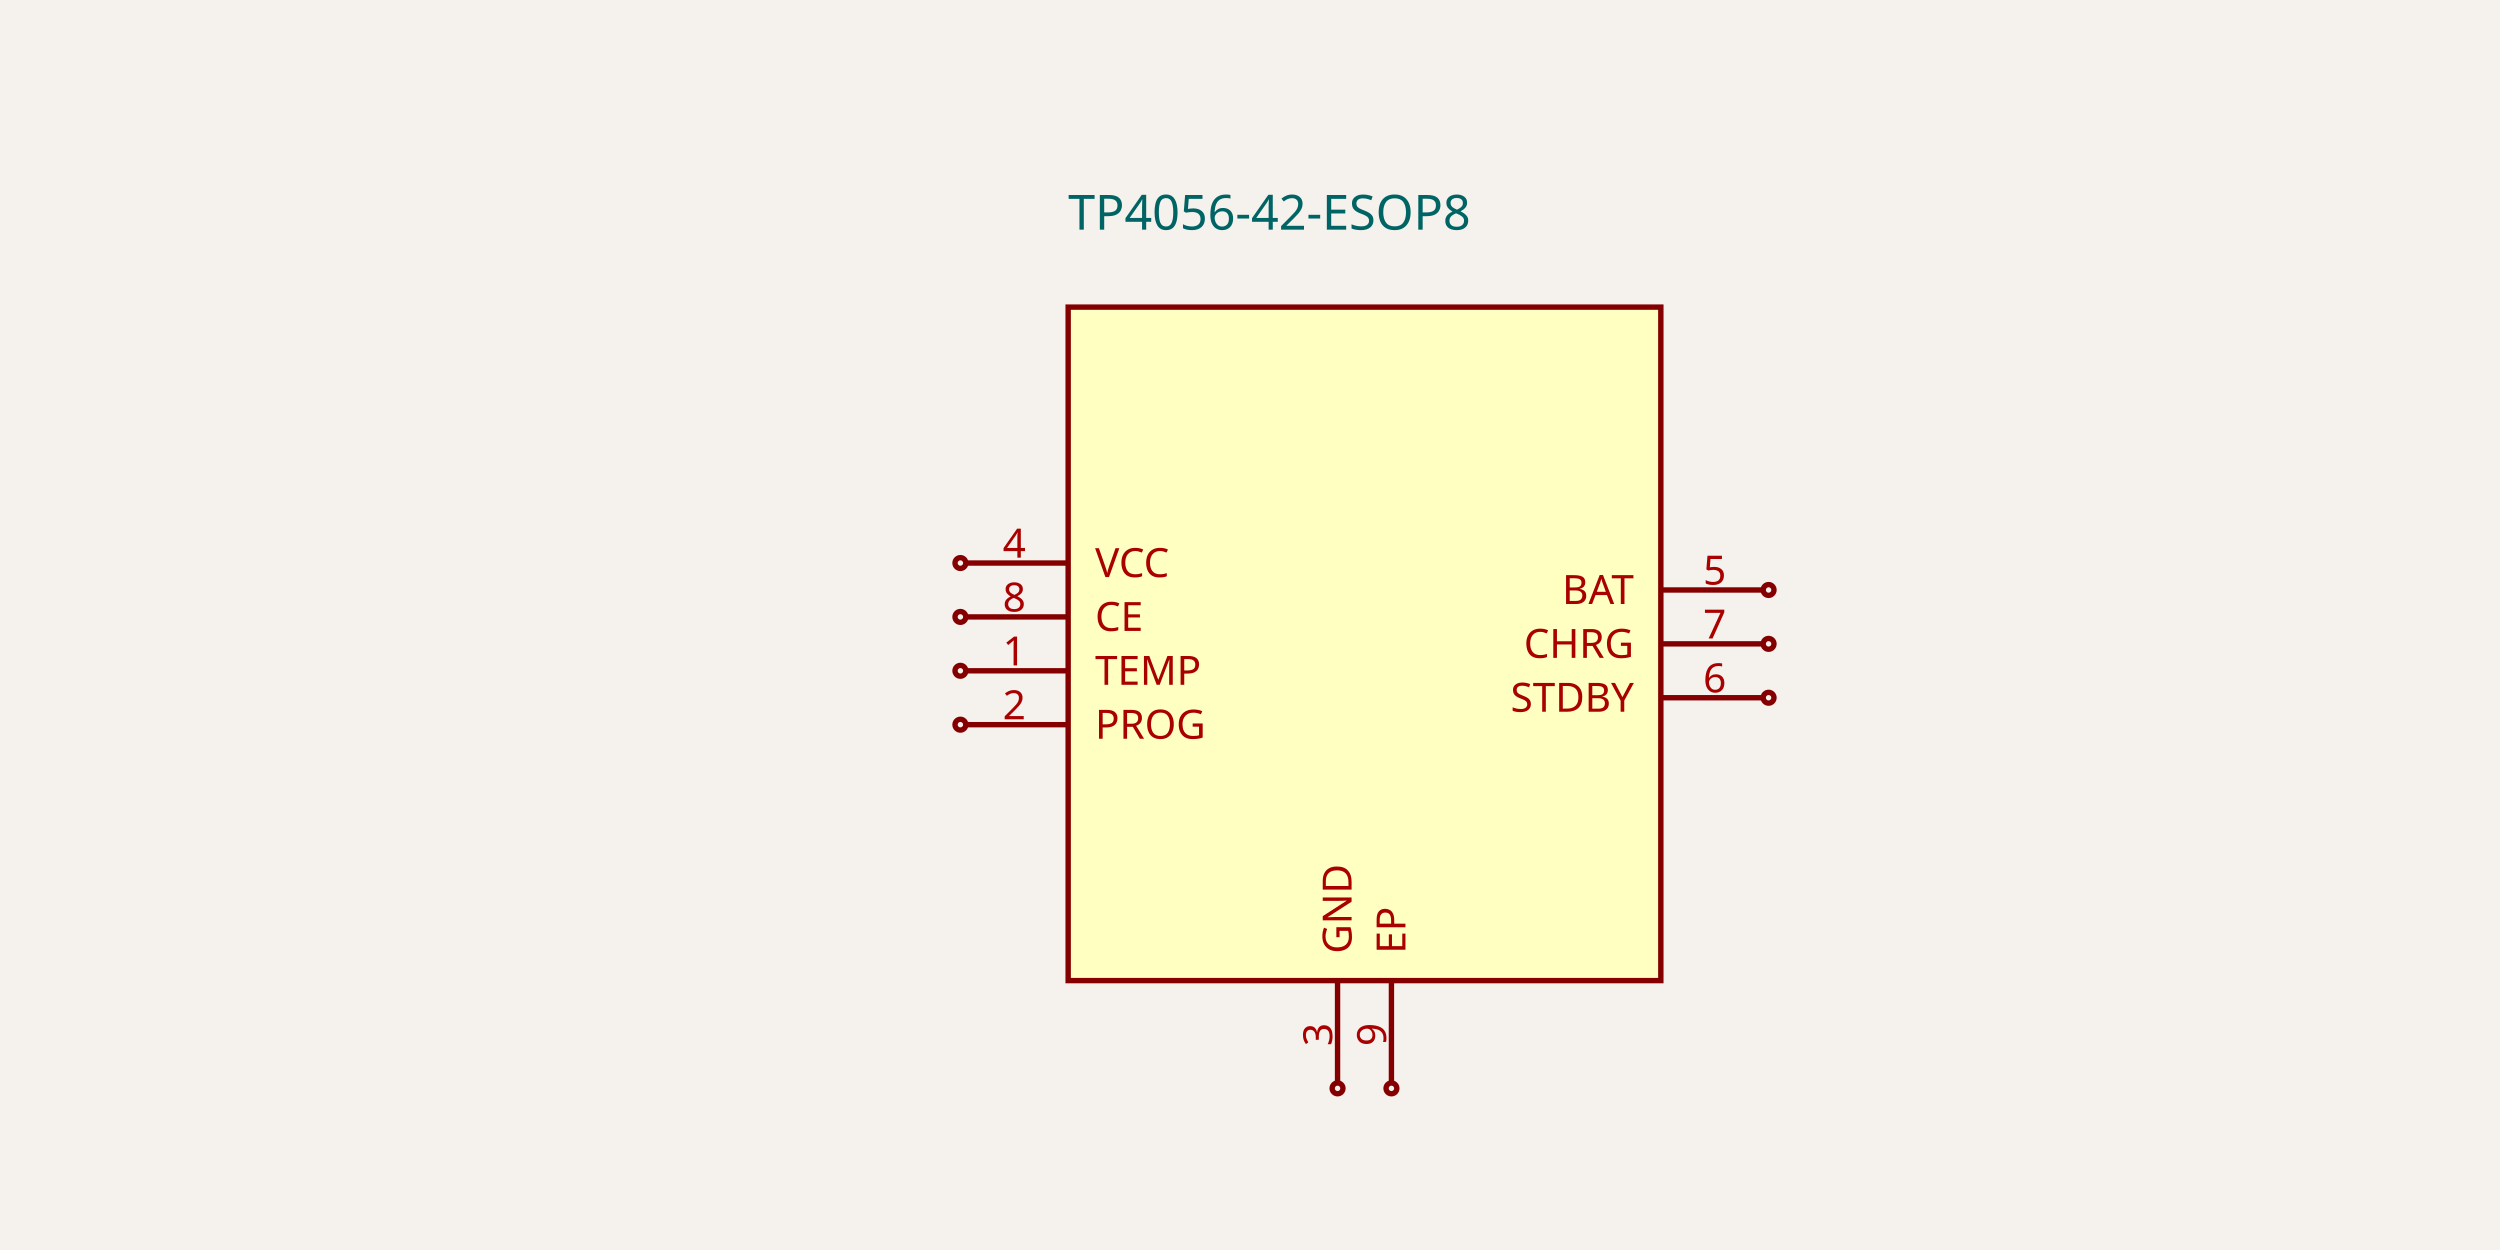
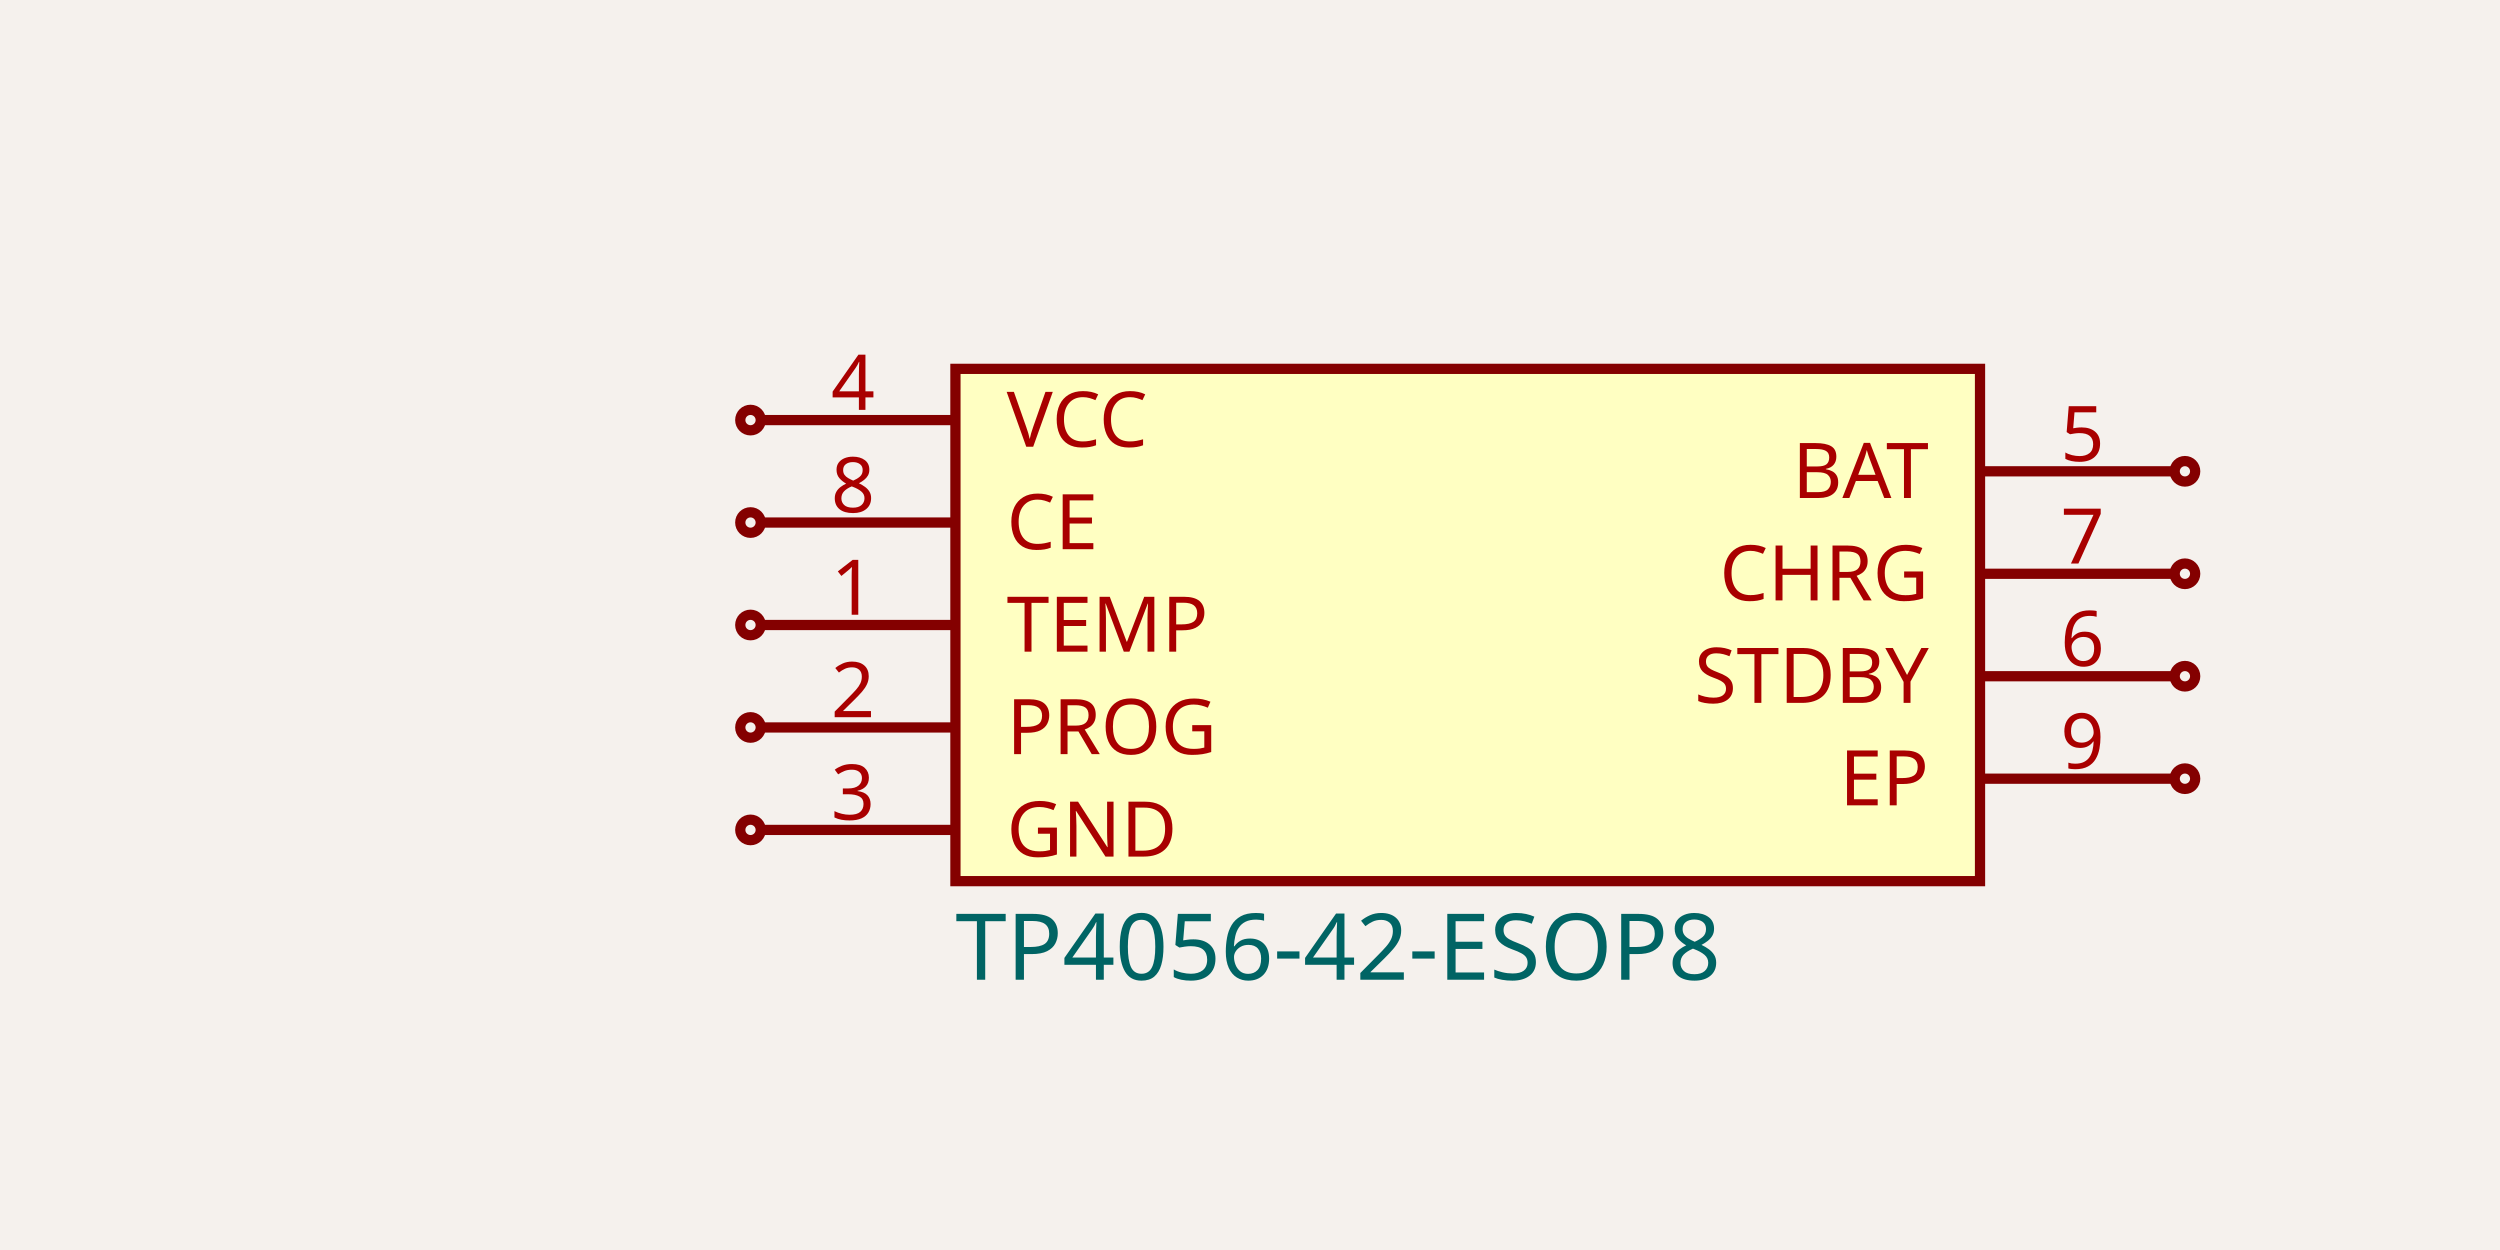
- <svg xmlns="http://www.w3.org/2000/svg" class="tscircuit-schematic" width="1200" height="600" style="background-color: rgb(245, 241, 237)" data-real-to-screen-transform="matrix(129.3103448276,0,0,-129.3103448276,654.9568965517,309.0517241379)">
+ <svg xmlns="http://www.w3.org/2000/svg" class="tscircuit-schematic" width="1200" height="600" style="background-color: rgb(245, 241, 237)" data-real-to-screen-transform="matrix(245.9016393443,0,0,-245.9016393443,704.5081967213,300)">
  <style>
              .boundary { fill: rgb(245, 241, 237); }
              .schematic-boundary { fill: none; stroke: #fff; }
              .component { fill: none; stroke: rgb(132, 0, 0); }
              .chip { fill: rgb(255, 255, 194); stroke: rgb(132, 0, 0); }
              .component-pin { fill: none; stroke: rgb(132, 0, 0); }
              .text { font-family: sans-serif; fill: rgb(0, 150, 0); }
              .pin-number { fill: rgb(169, 0, 0); }
              .port-label { fill: rgb(0, 100, 100); }
              .component-name { fill: rgb(0, 100, 100); }
              
            </style>
  <rect class="boundary" x="0" y="0" width="1200" height="600" />
  <g class="sch-component" data-circuit-json-type="schematic_component" data-schematic-component-id="schematic_component_0">
-     <rect class="component chip sch-component-body" x="512.716" y="147.414" width="284.483" height="323.276" stroke-width="2.586px" fill="rgb(255, 255, 194)" stroke="rgb(132, 0, 0)" />
-     <rect class="component-overlay sch-component-overlay" x="512.716" y="147.414" width="284.483" height="323.276" fill="transparent" />
-     <text class="sch-text" x="512.716" y="102.155" fill="#006464" text-anchor="start" dominant-baseline="middle" font-family="sans-serif" font-size="23.276px" transform="rotate(0, 512.7155, 102.1552)">TP4056-42-ESOP8</text>
-     <text class="sch-text" x="512.716" y="76.293" fill="#006464" text-anchor="start" dominant-baseline="middle" font-family="sans-serif" font-size="23.276px" transform="rotate(0, 512.7155, 76.2931)" />
-     <line class="component-pin sch-component-pin sch-port-line" x1="512.716" y1="321.983" x2="463.578" y2="321.983" stroke-width="2.586px" />
+     <rect class="component chip sch-component-body" x="458.607" y="177.049" width="491.803" height="245.902" stroke-width="4.918px" fill="rgb(255, 255, 194)" stroke="rgb(132, 0, 0)" />
+     <rect class="component-overlay sch-component-overlay" x="458.607" y="177.049" width="491.803" height="245.902" fill="transparent" />
+     <text class="sch-text" x="458.607" y="454.918" fill="#006464" text-anchor="start" dominant-baseline="middle" font-family="sans-serif" font-size="44.262px" transform="rotate(0, 458.6066, 454.918)">TP4056-42-ESOP8</text>
+     <text class="sch-text" x="458.607" y="145.082" fill="#006464" text-anchor="start" dominant-baseline="middle" font-family="sans-serif" font-size="44.262px" transform="rotate(0, 458.6066, 145.082)" />
+     <line class="component-pin sch-component-pin sch-port-line" x1="458.607" y1="300" x2="365.164" y2="300" stroke-width="4.918px" />
    <g class="sch-port" data-schematic-port-id="source_port_0">
-       <circle class="component-pin sch-component-pin sch-port-terminal" cx="460.991" cy="321.983" r="2.586" stroke-width="2.586px" />
-       <rect x="458.405" y="319.397" width="5.172" height="5.172" opacity="0" />
+       <circle class="component-pin sch-component-pin sch-port-terminal" cx="360.246" cy="300" r="4.918" stroke-width="4.918px" />
+       <rect x="355.328" y="295.082" width="9.836" height="9.836" opacity="0" />
    </g>
-     <text class="pin-number sch-pin-number" x="486.853" y="319.397" style="font-family: sans-serif;" fill="rgb(169, 0, 0)" text-anchor="middle" dominant-baseline="auto" font-size="19.397px" transform="">1</text>
-     <text class="pin-number sch-pin-label" x="525.647" y="321.983" style="font-family: sans-serif;" fill="rgb(169, 0, 0)" text-anchor="start" dominant-baseline="middle" font-size="19.397px" transform="">TEMP</text>
-     <line class="component-pin sch-component-pin sch-port-line" x1="512.716" y1="347.845" x2="463.578" y2="347.845" stroke-width="2.586px" />
+     <text class="pin-number sch-pin-number" x="409.426" y="295.082" style="font-family: sans-serif;" fill="rgb(169, 0, 0)" text-anchor="middle" dominant-baseline="auto" font-size="36.885px" transform="">1</text>
+     <text class="pin-number sch-pin-label" x="483.197" y="300" style="font-family: sans-serif;" fill="rgb(169, 0, 0)" text-anchor="start" dominant-baseline="middle" font-size="36.885px" transform="">TEMP</text>
+     <line class="component-pin sch-component-pin sch-port-line" x1="458.607" y1="349.18" x2="365.164" y2="349.18" stroke-width="4.918px" />
    <g class="sch-port" data-schematic-port-id="source_port_1">
-       <circle class="component-pin sch-component-pin sch-port-terminal" cx="460.991" cy="347.845" r="2.586" stroke-width="2.586px" />
-       <rect x="458.405" y="345.259" width="5.172" height="5.172" opacity="0" />
+       <circle class="component-pin sch-component-pin sch-port-terminal" cx="360.246" cy="349.18" r="4.918" stroke-width="4.918px" />
+       <rect x="355.328" y="344.262" width="9.836" height="9.836" opacity="0" />
    </g>
-     <text class="pin-number sch-pin-number" x="486.853" y="345.259" style="font-family: sans-serif;" fill="rgb(169, 0, 0)" text-anchor="middle" dominant-baseline="auto" font-size="19.397px" transform="">2</text>
-     <text class="pin-number sch-pin-label" x="525.647" y="347.845" style="font-family: sans-serif;" fill="rgb(169, 0, 0)" text-anchor="start" dominant-baseline="middle" font-size="19.397px" transform="">PROG</text>
-     <line class="component-pin sch-component-pin sch-port-line" x1="642.026" y1="470.69" x2="642.026" y2="519.828" stroke-width="2.586px" />
+     <text class="pin-number sch-pin-number" x="409.426" y="344.262" style="font-family: sans-serif;" fill="rgb(169, 0, 0)" text-anchor="middle" dominant-baseline="auto" font-size="36.885px" transform="">2</text>
+     <text class="pin-number sch-pin-label" x="483.197" y="349.18" style="font-family: sans-serif;" fill="rgb(169, 0, 0)" text-anchor="start" dominant-baseline="middle" font-size="36.885px" transform="">PROG</text>
+     <line class="component-pin sch-component-pin sch-port-line" x1="458.607" y1="398.361" x2="365.164" y2="398.361" stroke-width="4.918px" />
    <g class="sch-port" data-schematic-port-id="source_port_2">
-       <circle class="component-pin sch-component-pin sch-port-terminal" cx="642.026" cy="522.414" r="2.586" stroke-width="2.586px" />
-       <rect x="639.44" y="519.828" width="5.172" height="5.172" opacity="0" />
+       <circle class="component-pin sch-component-pin sch-port-terminal" cx="360.246" cy="398.361" r="4.918" stroke-width="4.918px" />
+       <rect x="355.328" y="393.443" width="9.836" height="9.836" opacity="0" />
    </g>
-     <text class="pin-number sch-pin-number" x="639.44" y="496.552" style="font-family: sans-serif;" fill="rgb(169, 0, 0)" text-anchor="middle" dominant-baseline="auto" font-size="19.397px" transform="rotate(-90 639.4397 496.5517)">3</text>
-     <text class="pin-number sch-pin-label" x="642.026" y="457.759" style="font-family: sans-serif;" fill="rgb(169, 0, 0)" text-anchor="start" dominant-baseline="middle" font-size="19.397px" transform="rotate(-90 642.0259 457.7586)">GND</text>
-     <line class="component-pin sch-component-pin sch-port-line" x1="512.716" y1="270.259" x2="463.578" y2="270.259" stroke-width="2.586px" />
+     <text class="pin-number sch-pin-number" x="409.426" y="393.443" style="font-family: sans-serif;" fill="rgb(169, 0, 0)" text-anchor="middle" dominant-baseline="auto" font-size="36.885px" transform="">3</text>
+     <text class="pin-number sch-pin-label" x="483.197" y="398.361" style="font-family: sans-serif;" fill="rgb(169, 0, 0)" text-anchor="start" dominant-baseline="middle" font-size="36.885px" transform="">GND</text>
+     <line class="component-pin sch-component-pin sch-port-line" x1="458.607" y1="201.639" x2="365.164" y2="201.639" stroke-width="4.918px" />
    <g class="sch-port" data-schematic-port-id="source_port_3">
-       <circle class="component-pin sch-component-pin sch-port-terminal" cx="460.991" cy="270.259" r="2.586" stroke-width="2.586px" />
-       <rect x="458.405" y="267.672" width="5.172" height="5.172" opacity="0" />
+       <circle class="component-pin sch-component-pin sch-port-terminal" cx="360.246" cy="201.639" r="4.918" stroke-width="4.918px" />
+       <rect x="355.328" y="196.721" width="9.836" height="9.836" opacity="0" />
    </g>
-     <text class="pin-number sch-pin-number" x="486.853" y="267.672" style="font-family: sans-serif;" fill="rgb(169, 0, 0)" text-anchor="middle" dominant-baseline="auto" font-size="19.397px" transform="">4</text>
-     <text class="pin-number sch-pin-label" x="525.647" y="270.259" style="font-family: sans-serif;" fill="rgb(169, 0, 0)" text-anchor="start" dominant-baseline="middle" font-size="19.397px" transform="">VCC</text>
-     <line class="component-pin sch-component-pin sch-port-line" x1="797.198" y1="283.19" x2="846.336" y2="283.19" stroke-width="2.586px" />
+     <text class="pin-number sch-pin-number" x="409.426" y="196.721" style="font-family: sans-serif;" fill="rgb(169, 0, 0)" text-anchor="middle" dominant-baseline="auto" font-size="36.885px" transform="">4</text>
+     <text class="pin-number sch-pin-label" x="483.197" y="201.639" style="font-family: sans-serif;" fill="rgb(169, 0, 0)" text-anchor="start" dominant-baseline="middle" font-size="36.885px" transform="">VCC</text>
+     <line class="component-pin sch-component-pin sch-port-line" x1="950.41" y1="226.23" x2="1043.852" y2="226.23" stroke-width="4.918px" />
    <g class="sch-port" data-schematic-port-id="source_port_4">
-       <circle class="component-pin sch-component-pin sch-port-terminal" cx="848.922" cy="283.19" r="2.586" stroke-width="2.586px" />
-       <rect x="846.336" y="280.603" width="5.172" height="5.172" opacity="0" />
+       <circle class="component-pin sch-component-pin sch-port-terminal" cx="1048.77" cy="226.23" r="4.918" stroke-width="4.918px" />
+       <rect x="1043.852" y="221.311" width="9.836" height="9.836" opacity="0" />
    </g>
-     <text class="pin-number sch-pin-number" x="823.06" y="280.603" style="font-family: sans-serif;" fill="rgb(169, 0, 0)" text-anchor="middle" dominant-baseline="auto" font-size="19.397px" transform="">5</text>
-     <text class="pin-number sch-pin-label" x="784.267" y="283.19" style="font-family: sans-serif;" fill="rgb(169, 0, 0)" text-anchor="end" dominant-baseline="middle" font-size="19.397px" transform="">BAT</text>
-     <line class="component-pin sch-component-pin sch-port-line" x1="797.198" y1="334.914" x2="846.336" y2="334.914" stroke-width="2.586px" />
+     <text class="pin-number sch-pin-number" x="999.59" y="221.311" style="font-family: sans-serif;" fill="rgb(169, 0, 0)" text-anchor="middle" dominant-baseline="auto" font-size="36.885px" transform="">5</text>
+     <text class="pin-number sch-pin-label" x="925.82" y="226.23" style="font-family: sans-serif;" fill="rgb(169, 0, 0)" text-anchor="end" dominant-baseline="middle" font-size="36.885px" transform="">BAT</text>
+     <line class="component-pin sch-component-pin sch-port-line" x1="950.41" y1="324.59" x2="1043.852" y2="324.59" stroke-width="4.918px" />
    <g class="sch-port" data-schematic-port-id="source_port_5">
-       <circle class="component-pin sch-component-pin sch-port-terminal" cx="848.922" cy="334.914" r="2.586" stroke-width="2.586px" />
-       <rect x="846.336" y="332.328" width="5.172" height="5.172" opacity="0" />
+       <circle class="component-pin sch-component-pin sch-port-terminal" cx="1048.77" cy="324.59" r="4.918" stroke-width="4.918px" />
+       <rect x="1043.852" y="319.672" width="9.836" height="9.836" opacity="0" />
    </g>
-     <text class="pin-number sch-pin-number" x="823.06" y="332.328" style="font-family: sans-serif;" fill="rgb(169, 0, 0)" text-anchor="middle" dominant-baseline="auto" font-size="19.397px" transform="">6</text>
-     <text class="pin-number sch-pin-label" x="784.267" y="334.914" style="font-family: sans-serif;" fill="rgb(169, 0, 0)" text-anchor="end" dominant-baseline="middle" font-size="19.397px" transform="">STDBY</text>
-     <line class="component-pin sch-component-pin sch-port-line" x1="797.198" y1="309.052" x2="846.336" y2="309.052" stroke-width="2.586px" />
+     <text class="pin-number sch-pin-number" x="999.59" y="319.672" style="font-family: sans-serif;" fill="rgb(169, 0, 0)" text-anchor="middle" dominant-baseline="auto" font-size="36.885px" transform="">6</text>
+     <text class="pin-number sch-pin-label" x="925.82" y="324.59" style="font-family: sans-serif;" fill="rgb(169, 0, 0)" text-anchor="end" dominant-baseline="middle" font-size="36.885px" transform="">STDBY</text>
+     <line class="component-pin sch-component-pin sch-port-line" x1="950.41" y1="275.41" x2="1043.852" y2="275.41" stroke-width="4.918px" />
    <g class="sch-port" data-schematic-port-id="source_port_6">
-       <circle class="component-pin sch-component-pin sch-port-terminal" cx="848.922" cy="309.052" r="2.586" stroke-width="2.586px" />
-       <rect x="846.336" y="306.466" width="5.172" height="5.172" opacity="0" />
+       <circle class="component-pin sch-component-pin sch-port-terminal" cx="1048.77" cy="275.41" r="4.918" stroke-width="4.918px" />
+       <rect x="1043.852" y="270.492" width="9.836" height="9.836" opacity="0" />
    </g>
-     <text class="pin-number sch-pin-number" x="823.06" y="306.466" style="font-family: sans-serif;" fill="rgb(169, 0, 0)" text-anchor="middle" dominant-baseline="auto" font-size="19.397px" transform="">7</text>
-     <text class="pin-number sch-pin-label" x="784.267" y="309.052" style="font-family: sans-serif;" fill="rgb(169, 0, 0)" text-anchor="end" dominant-baseline="middle" font-size="19.397px" transform="">CHRG</text>
-     <line class="component-pin sch-component-pin sch-port-line" x1="512.716" y1="296.121" x2="463.578" y2="296.121" stroke-width="2.586px" />
+     <text class="pin-number sch-pin-number" x="999.59" y="270.492" style="font-family: sans-serif;" fill="rgb(169, 0, 0)" text-anchor="middle" dominant-baseline="auto" font-size="36.885px" transform="">7</text>
+     <text class="pin-number sch-pin-label" x="925.82" y="275.41" style="font-family: sans-serif;" fill="rgb(169, 0, 0)" text-anchor="end" dominant-baseline="middle" font-size="36.885px" transform="">CHRG</text>
+     <line class="component-pin sch-component-pin sch-port-line" x1="458.607" y1="250.82" x2="365.164" y2="250.82" stroke-width="4.918px" />
    <g class="sch-port" data-schematic-port-id="source_port_7">
-       <circle class="component-pin sch-component-pin sch-port-terminal" cx="460.991" cy="296.121" r="2.586" stroke-width="2.586px" />
-       <rect x="458.405" y="293.534" width="5.172" height="5.172" opacity="0" />
+       <circle class="component-pin sch-component-pin sch-port-terminal" cx="360.246" cy="250.82" r="4.918" stroke-width="4.918px" />
+       <rect x="355.328" y="245.902" width="9.836" height="9.836" opacity="0" />
    </g>
-     <text class="pin-number sch-pin-number" x="486.853" y="293.534" style="font-family: sans-serif;" fill="rgb(169, 0, 0)" text-anchor="middle" dominant-baseline="auto" font-size="19.397px" transform="">8</text>
-     <text class="pin-number sch-pin-label" x="525.647" y="296.121" style="font-family: sans-serif;" fill="rgb(169, 0, 0)" text-anchor="start" dominant-baseline="middle" font-size="19.397px" transform="">CE</text>
-     <line class="component-pin sch-component-pin sch-port-line" x1="667.888" y1="470.69" x2="667.888" y2="519.828" stroke-width="2.586px" />
+     <text class="pin-number sch-pin-number" x="409.426" y="245.902" style="font-family: sans-serif;" fill="rgb(169, 0, 0)" text-anchor="middle" dominant-baseline="auto" font-size="36.885px" transform="">8</text>
+     <text class="pin-number sch-pin-label" x="483.197" y="250.82" style="font-family: sans-serif;" fill="rgb(169, 0, 0)" text-anchor="start" dominant-baseline="middle" font-size="36.885px" transform="">CE</text>
+     <line class="component-pin sch-component-pin sch-port-line" x1="950.41" y1="373.77" x2="1043.852" y2="373.77" stroke-width="4.918px" />
    <g class="sch-port" data-schematic-port-id="source_port_8">
-       <circle class="component-pin sch-component-pin sch-port-terminal" cx="667.888" cy="522.414" r="2.586" stroke-width="2.586px" />
-       <rect x="665.302" y="519.828" width="5.172" height="5.172" opacity="0" />
+       <circle class="component-pin sch-component-pin sch-port-terminal" cx="1048.77" cy="373.77" r="4.918" stroke-width="4.918px" />
+       <rect x="1043.852" y="368.852" width="9.836" height="9.836" opacity="0" />
    </g>
-     <text class="pin-number sch-pin-number" x="665.302" y="496.552" style="font-family: sans-serif;" fill="rgb(169, 0, 0)" text-anchor="middle" dominant-baseline="auto" font-size="19.397px" transform="rotate(-90 665.3017 496.5517)">9</text>
-     <text class="pin-number sch-pin-label" x="667.888" y="457.759" style="font-family: sans-serif;" fill="rgb(169, 0, 0)" text-anchor="start" dominant-baseline="middle" font-size="19.397px" transform="rotate(-90 667.8879 457.7586)">EP</text>
+     <text class="pin-number sch-pin-number" x="999.59" y="368.852" style="font-family: sans-serif;" fill="rgb(169, 0, 0)" text-anchor="middle" dominant-baseline="auto" font-size="36.885px" transform="">9</text>
+     <text class="pin-number sch-pin-label" x="925.82" y="373.77" style="font-family: sans-serif;" fill="rgb(169, 0, 0)" text-anchor="end" dominant-baseline="middle" font-size="36.885px" transform="">EP</text>
  </g>
  <g class="schematic-port-hover sch-port-hover" data-schematic-port-id="source_port_0">
-     <circle cx="460.991" cy="321.983" r="5.172" fill="red" opacity="0" />
+     <circle cx="360.246" cy="300" r="9.836" fill="red" opacity="0" />
  </g>
  <g class="schematic-port-hover sch-port-hover" data-schematic-port-id="source_port_1">
-     <circle cx="460.991" cy="347.845" r="5.172" fill="red" opacity="0" />
+     <circle cx="360.246" cy="349.18" r="9.836" fill="red" opacity="0" />
  </g>
  <g class="schematic-port-hover sch-port-hover" data-schematic-port-id="source_port_2">
-     <circle cx="642.026" cy="522.414" r="5.172" fill="red" opacity="0" />
+     <circle cx="360.246" cy="398.361" r="9.836" fill="red" opacity="0" />
  </g>
  <g class="schematic-port-hover sch-port-hover" data-schematic-port-id="source_port_3">
-     <circle cx="460.991" cy="270.259" r="5.172" fill="red" opacity="0" />
+     <circle cx="360.246" cy="201.639" r="9.836" fill="red" opacity="0" />
  </g>
  <g class="schematic-port-hover sch-port-hover" data-schematic-port-id="source_port_4">
-     <circle cx="848.922" cy="283.19" r="5.172" fill="red" opacity="0" />
+     <circle cx="1048.77" cy="226.23" r="9.836" fill="red" opacity="0" />
  </g>
  <g class="schematic-port-hover sch-port-hover" data-schematic-port-id="source_port_5">
-     <circle cx="848.922" cy="334.914" r="5.172" fill="red" opacity="0" />
+     <circle cx="1048.77" cy="324.59" r="9.836" fill="red" opacity="0" />
  </g>
  <g class="schematic-port-hover sch-port-hover" data-schematic-port-id="source_port_6">
-     <circle cx="848.922" cy="309.052" r="5.172" fill="red" opacity="0" />
+     <circle cx="1048.77" cy="275.41" r="9.836" fill="red" opacity="0" />
  </g>
  <g class="schematic-port-hover sch-port-hover" data-schematic-port-id="source_port_7">
-     <circle cx="460.991" cy="296.121" r="5.172" fill="red" opacity="0" />
+     <circle cx="360.246" cy="250.82" r="9.836" fill="red" opacity="0" />
  </g>
  <g class="schematic-port-hover sch-port-hover" data-schematic-port-id="source_port_8">
-     <circle cx="667.888" cy="522.414" r="5.172" fill="red" opacity="0" />
+     <circle cx="1048.77" cy="373.77" r="9.836" fill="red" opacity="0" />
  </g>
</svg>
